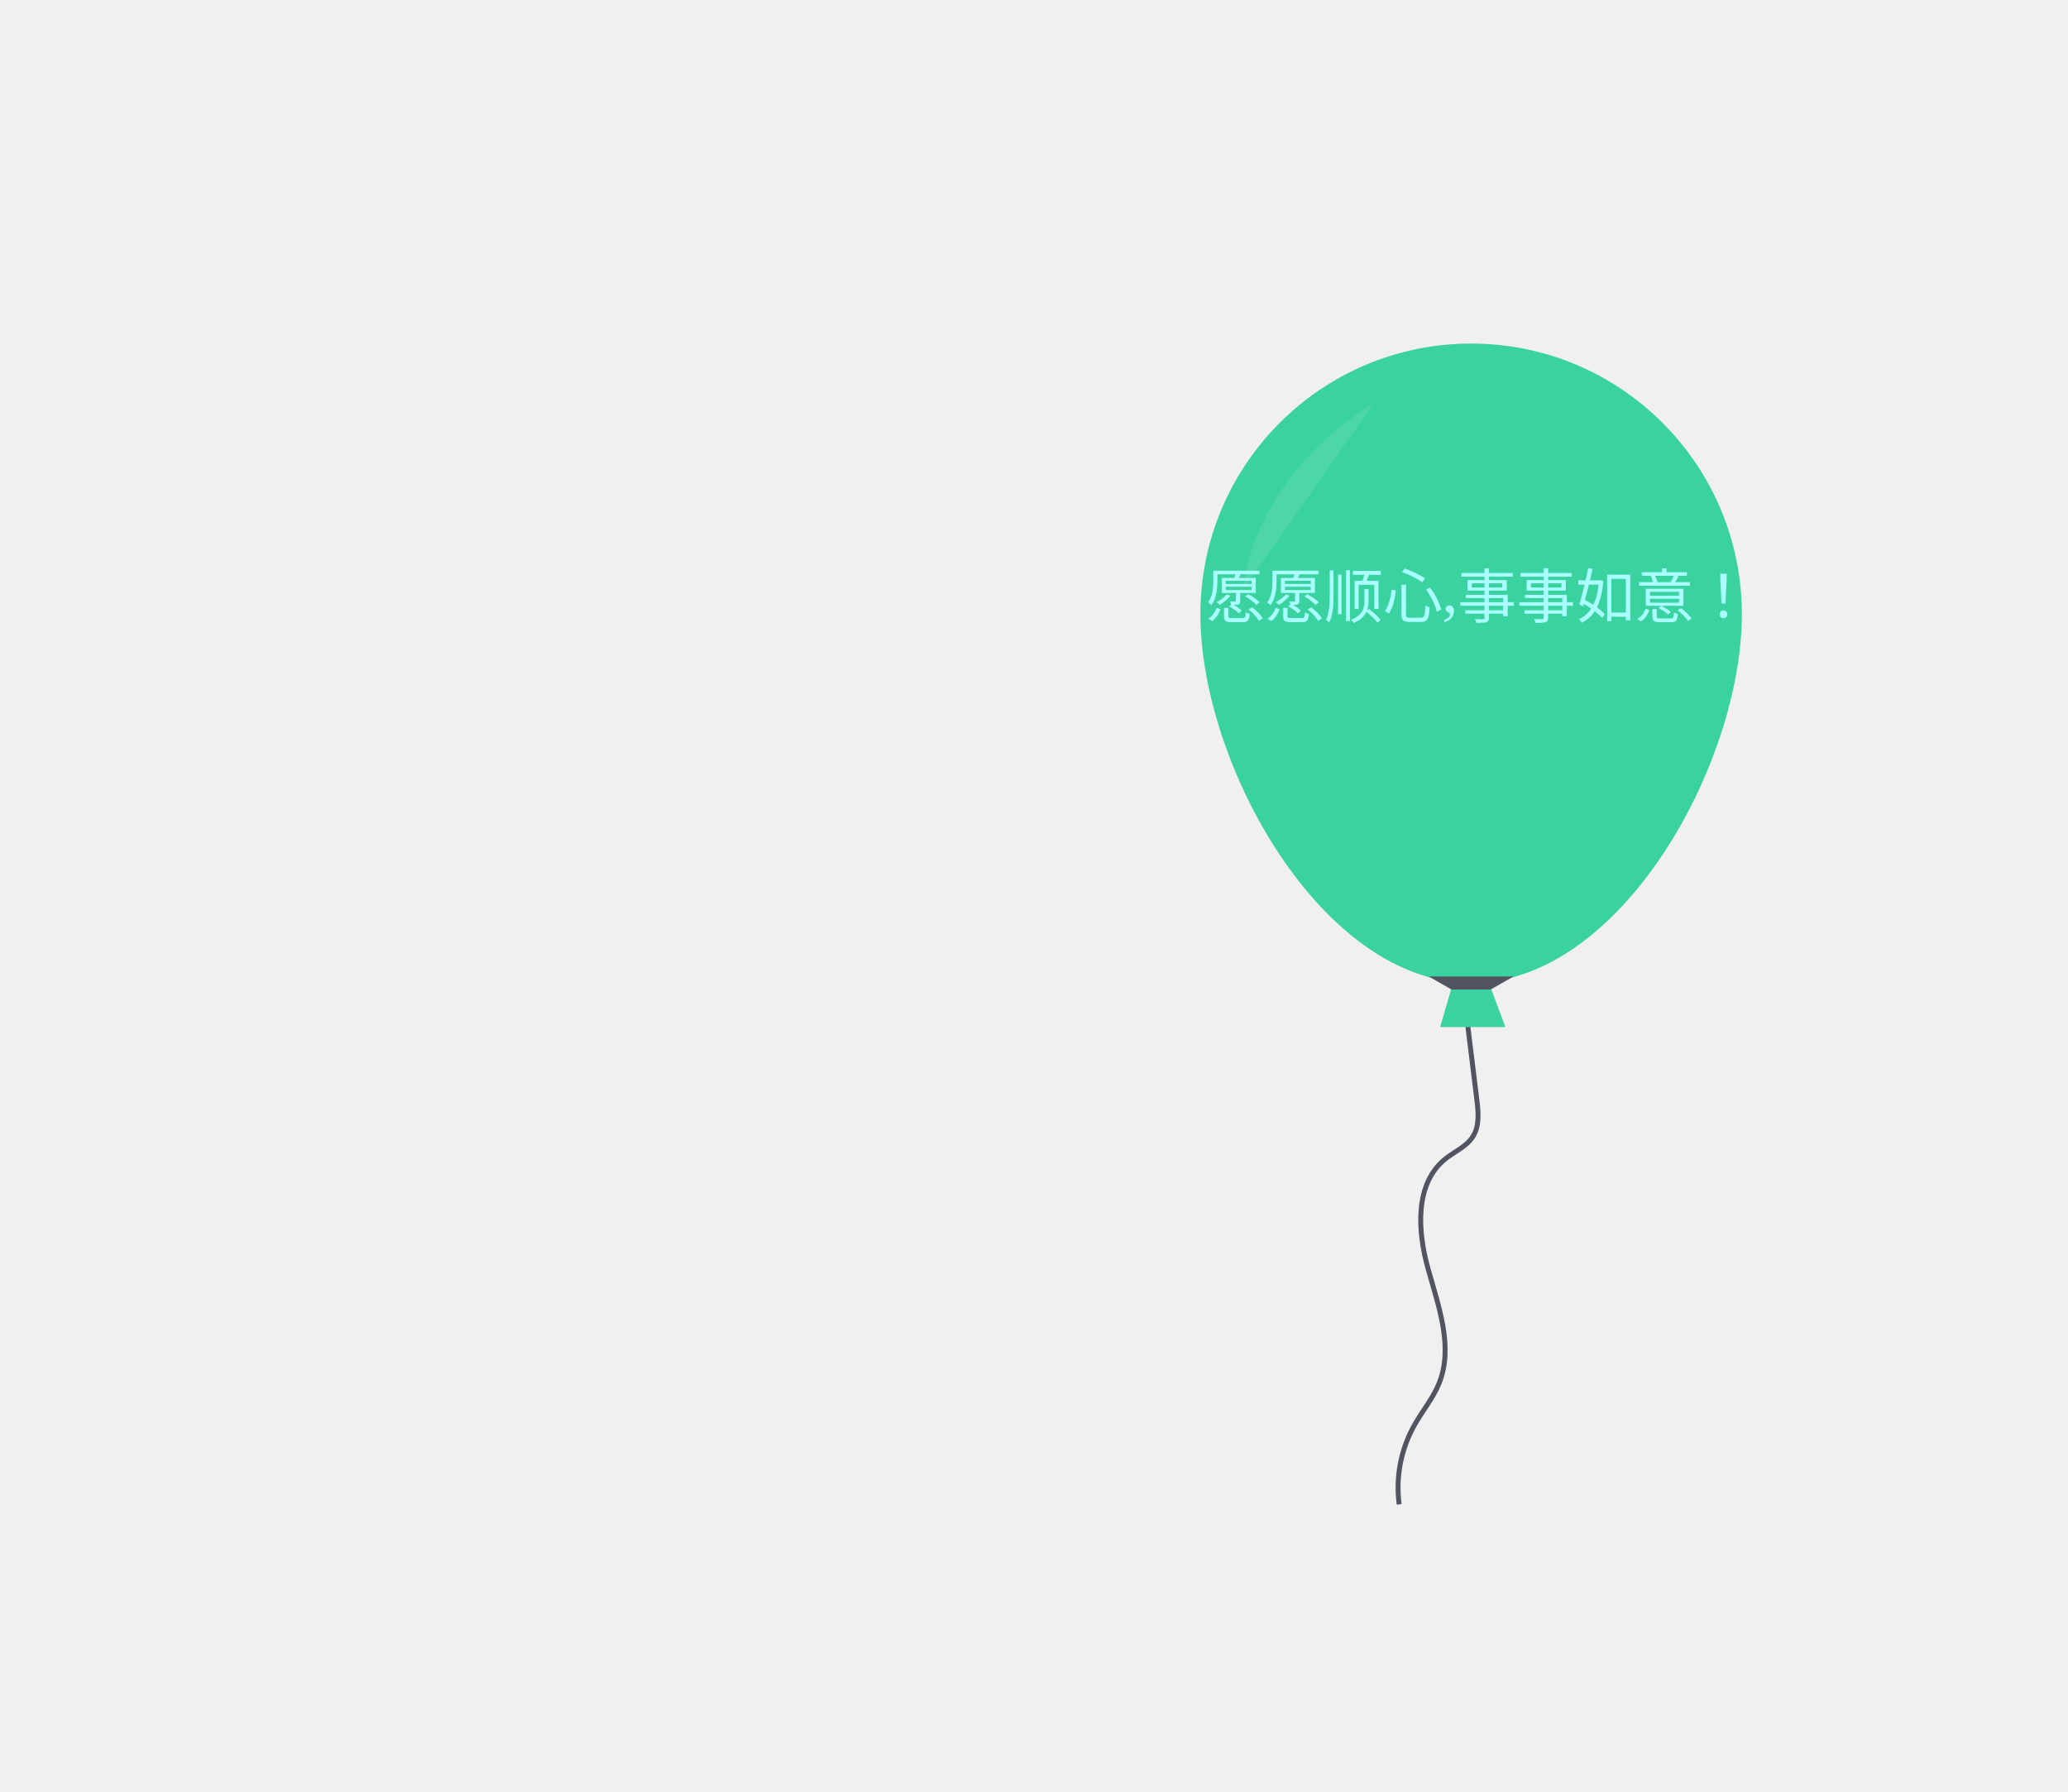
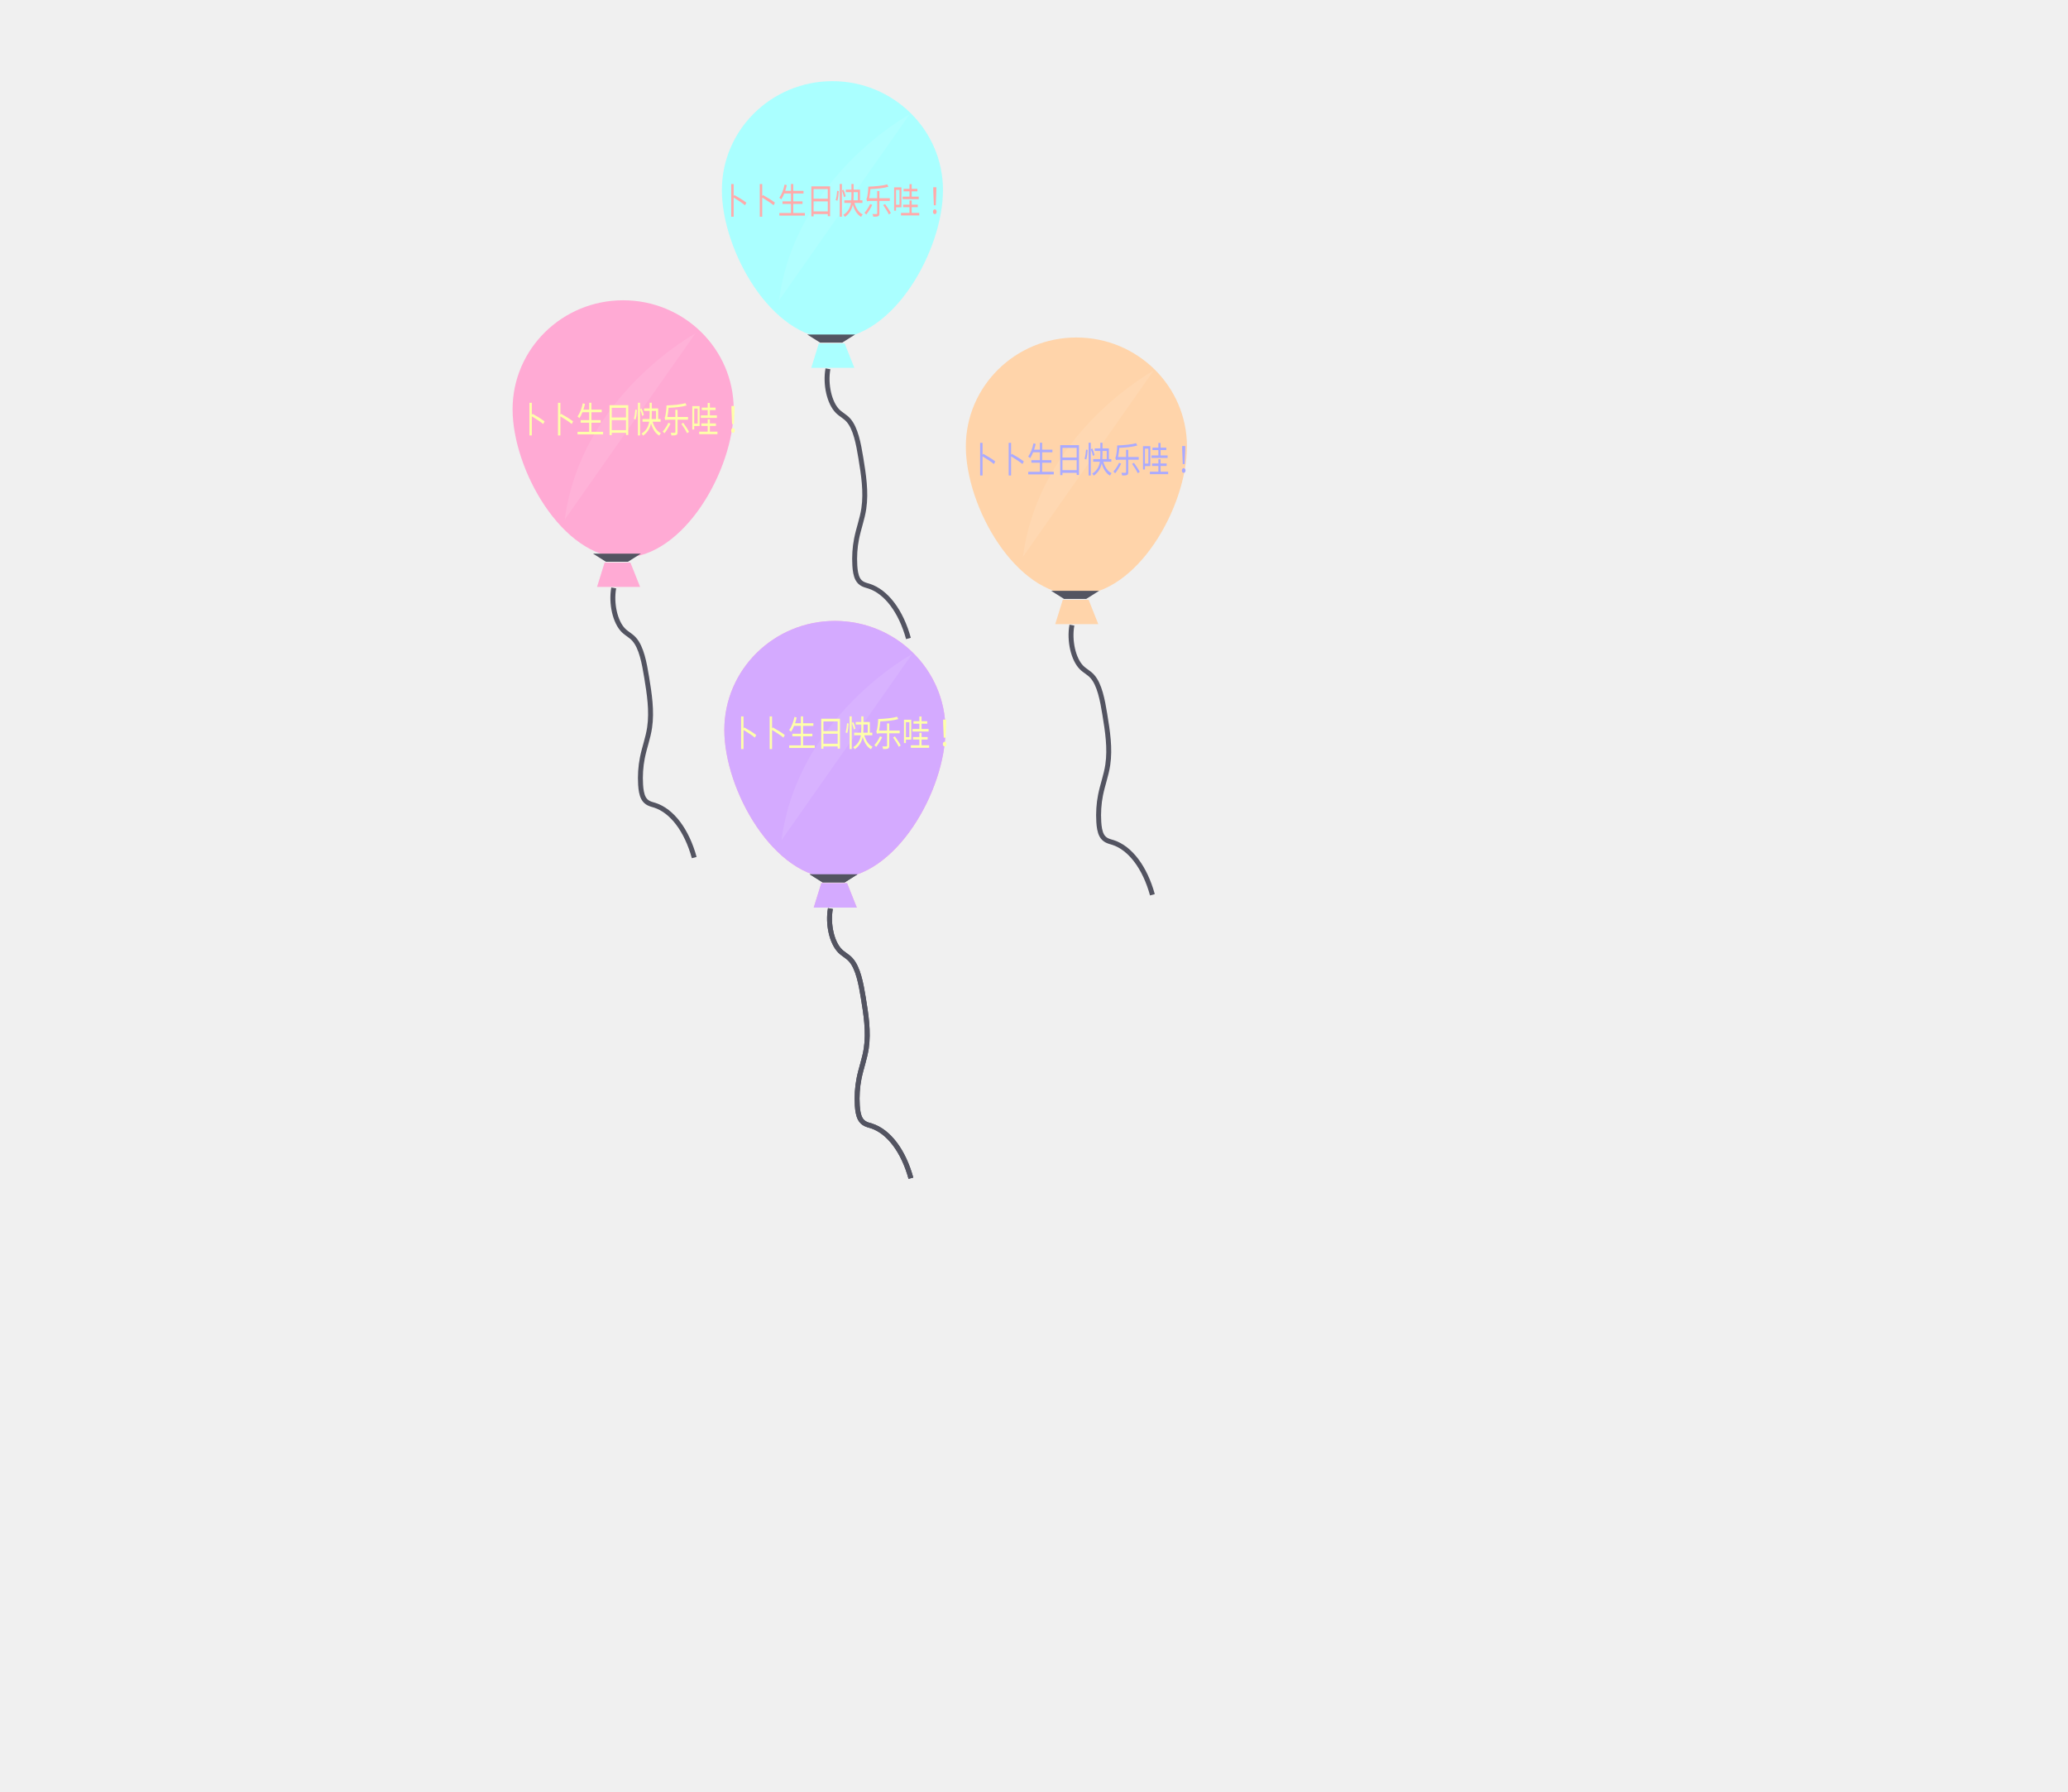
<svg xmlns="http://www.w3.org/2000/svg" width="839.2" height="727.08" data-name="Layer 1">
  <g class="layer">
-     <path d="m775,494.28l4.7,38.31c0.62,5.09 1.15,10.64 -1.58,15c-2.59,4.11 -7.45,6.07 -11.23,9.11c-12.41,10 -11.28,29.11 -7,44.45s10.44,31.82 4.49,46.58c-2.46,6.09 -6.8,11.22 -10,16.94a51.87,51.87 0 0 0 -6.2,32.18" fill="none" id="svg_1" stroke="#535461" stroke-miterlimit="10" stroke-width="2" transform="translate(-180.4 -86.46)" />
-     <polygon fill="#3ad29f" id="svg_2" points="610.89 416.71 584.41 416.71 589.05 400.82 604.93 400.82 610.89 416.71" />
-     <path d="m706.85,249.26c0,60.68 -49.19,149.57 -109.86,149.57s-109.87,-88.89 -109.87,-149.57a109.86,109.86 0 1 1 219.73,0z" fill="#3ad29f" id="svg_3" transform="matrix(1 0 0 1 0 0)" />
-     <polygon fill="#535461" id="svg_4" points="604.93 401.48 589.05 401.48 579.78 396.19 614.2 396.19 604.93 401.48" />
-     <path d="m737.68,250.34s-46.33,25.15 -52.95,75.45" fill="#fff" id="svg_5" opacity="0.1" transform="translate(-180.4 -86.46)" />
-     <text fill="#aaffff" font-family="Serif" font-size="24" id="svg_6" stroke="#000000" stroke-width="0" style="cursor: move;" text-anchor="middle" x="600.4" xml:space="preserve" y="250.73">愿愿顺心,事事如意！</text>
+     <path d="m249.05,238.54c-1.14,6.35 0.58,13.85 3.92,17.2c1.4,1.4 3.02,2.1 4.37,3.62c2.95,3.3 4.12,9.61 5.07,15.41c1.1,6.68 2.2,13.74 1.2,20.45c-0.64,4.28 -2.11,8.07 -2.94,12.26a14.93,25.58 0 0 0 -0.71,10.92c0.12,1.96 0.41,3.97 1.19,5.43c1.13,2.08 2.95,2.4 4.58,2.9a22.24,38.11 0 0 1 15.99,21.22" fill="none" id="svg_1" stroke="#535461" stroke-miterlimit="10" stroke-width="2" />
+     <polygon fill="#ffaad4" id="svg_2" points="259.76,238.14 242.28,238.14 245.343,228.26 255.826,228.26 259.76,238.14 " />
+     <path d="m297.73,166.06c0,24.43 -20.09,60.21 -44.86,60.21s-44.86,-35.79 -44.86,-60.21a44.86,44.22 0 0 1 89.73,0l0,0z" fill="#ffaad4" id="svg_3" transform="matrix(1 0 0 1 0 0)" />
+     <polygon fill="#535461" id="svg_4" points="254.84,227.92 245.88,227.92 240.65,224.63 260.07,224.63 254.84,227.92 " />
+     <path d="m282.15,135.32s-46.33,25.15 -52.95,75.45" fill="#fff" id="svg_5" opacity="0.1" />
+     <path d="m336.98,368.64c-1.14,6.35 0.58,13.85 3.92,17.2c1.4,1.4 3.02,2.1 4.37,3.62c2.95,3.3 4.12,9.61 5.07,15.41c1.1,6.68 2.2,13.74 1.2,20.45c-0.64,4.28 -2.11,8.07 -2.94,12.26a14.93,25.58 0 0 0 -0.71,10.92c0.12,1.96 0.41,3.97 1.19,5.43c1.13,2.08 2.95,2.4 4.58,2.9a22.24,38.11 0 0 1 15.99,21.22" fill="none" id="svg_20" stroke="#535461" stroke-miterlimit="10" stroke-width="2" />
+     <polygon fill="#ffaad4" id="svg_19" points="347.695,368.241 330.215,368.241 333.278,358.361 343.761,358.361 347.695,368.241 " />
+     <path d="m383.66,296.16c0,24.43 -20.09,60.21 -44.86,60.21s-44.86,-35.79 -44.86,-60.21a44.86,44.22 0 0 1 89.73,0l0,0z" fill="#ffaad4" id="svg_18" />
+     <polygon fill="#535461" id="svg_17" points="342.775,358.021 333.815,358.021 328.585,354.731 348.005,354.731 342.775,358.021 " />
+     <path d="m370.09,265.42s-46.33,25.15 -52.95,75.45" fill="#fff" id="svg_16" opacity="0.1" />
+     <path d="m336.98,368.64c-1.14,6.35 0.58,13.85 3.92,17.2c1.4,1.4 3.02,2.1 4.37,3.62c2.95,3.3 4.12,9.61 5.07,15.41c1.1,6.68 2.2,13.74 1.2,20.45c-0.64,4.28 -2.11,8.07 -2.94,12.26a14.93,25.58 0 0 0 -0.71,10.92c0.12,1.96 0.41,3.97 1.19,5.43c1.13,2.08 2.95,2.4 4.58,2.9a22.24,38.11 0 0 1 15.99,21.22" fill="none" id="svg_25" stroke="#535461" stroke-miterlimit="10" stroke-width="2" />
+     <polygon fill="#d4aaff" id="svg_24" points="347.695,368.241 330.215,368.241 333.278,358.361 343.761,358.361 347.695,368.241 " />
+     <path d="m383.66,296.16c0,24.43 -20.09,60.21 -44.86,60.21s-44.86,-35.79 -44.86,-60.21a44.86,44.22 0 0 1 89.73,0l0,0z" fill="#d4aaff" id="svg_23" />
+     <polygon fill="#535461" id="svg_22" points="342.775,358.021 333.815,358.021 328.585,354.731 348.005,354.731 342.775,358.021 " />
+     <path d="m370.09,265.42s-46.33,25.15 -52.95,75.45" fill="#fff" id="svg_21" opacity="0.1" transform="matrix(1 0 0 1 0 0)" />
+     <path d="m335.98,149.64c-1.14,6.35 0.58,13.85 3.92,17.2c1.4,1.4 3.02,2.1 4.37,3.62c2.95,3.3 4.12,9.61 5.07,15.41c1.1,6.68 2.2,13.74 1.2,20.45c-0.64,4.28 -2.11,8.07 -2.94,12.26a14.93,25.58 0 0 0 -0.71,10.92c0.12,1.96 0.41,3.97 1.19,5.43c1.13,2.08 2.95,2.4 4.58,2.9a22.24,38.11 0 0 1 15.99,21.22" fill="none" id="svg_45" stroke="#535461" stroke-miterlimit="10" stroke-width="2" transform="matrix(1 0 0 1 0 0)" />
+     <polygon fill="#aaffff" id="svg_44" points="346.695,149.241 329.215,149.241 332.278,139.361 342.761,139.361 346.695,149.241 " transform="matrix(1 0 0 1 0 0)" />
+     <path d="m382.66,77.16c0,24.43 -20.09,60.21 -44.86,60.21s-44.86,-35.79 -44.86,-60.21a44.86,44.22 0 0 1 89.73,0l0,0z" fill="#aaffff" id="svg_43" />
+     <polygon fill="#535461" id="svg_42" points="341.775,139.021 332.815,139.021 327.585,135.731 347.005,135.731 341.775,139.021 " transform="matrix(1 0 0 1 0 0)" />
+     <path d="m369.09,46.42s-46.33,25.15 -52.95,75.45" fill="#fff" id="svg_41" opacity="0.1" transform="matrix(1 0 0 1 0 0)" />
+     <path d="m434.98,253.64c-1.14,6.35 0.58,13.85 3.92,17.2c1.4,1.4 3.02,2.1 4.37,3.62c2.95,3.3 4.12,9.61 5.07,15.41c1.1,6.68 2.2,13.74 1.2,20.45c-0.64,4.28 -2.11,8.07 -2.94,12.26a14.93,25.58 0 0 0 -0.71,10.92c0.12,1.96 0.41,3.97 1.19,5.43c1.13,2.08 2.95,2.4 4.58,2.9a22.24,38.11 0 0 1 15.99,21.22" fill="none" id="svg_50" stroke="#535461" stroke-miterlimit="10" stroke-width="2" />
+     <polygon fill="#ffd4aa" id="svg_49" points="445.695,253.241 428.215,253.241 431.278,243.361 441.761,243.361 445.695,253.241 " />
+     <path d="m481.66,181.16c0,24.43 -20.09,60.21 -44.86,60.21s-44.86,-35.79 -44.86,-60.21a44.86,44.22 0 0 1 89.73,0l0,0z" fill="#ffd4aa" id="svg_48" transform="matrix(1 0 0 1 0 0)" />
+     <polygon fill="#535461" id="svg_47" points="440.775,243.021 431.815,243.021 426.585,239.731 446.005,239.731 440.775,243.021 " />
+     <path d="m468.09,150.42s-46.33,25.15 -52.95,75.45" fill="#fff" id="svg_46" opacity="0.1" />
+     <text fill="#ffffaa" font-family="Serif" font-size="24" id="svg_51" stroke-width="0" text-anchor="middle" transform="matrix(1 0 0 1 0 0) matrix(0.482722 0 0 0.602521 102.831 71.5431)" x="319.17" xml:space="preserve" y="172.62">卜卜生日快乐哇！</text>
+     <text fill="#ffffaa" font-family="Serif" font-size="24" id="svg_52" stroke-width="0" text-anchor="middle" transform="matrix(1 0 0 1 0 0) matrix(0.482722 0 0 0.602521 102.831 71.5431)" x="497.12" xml:space="preserve" y="383.8">卜卜生日快乐哇！</text>
+     <text fill="#ffaaaa" font-family="Serif" font-size="24" id="svg_53" stroke-width="0" style="cursor: move;" text-anchor="middle" transform="matrix(0.482722 0 0 0.602521 102.831 71.5431)" x="488.83" xml:space="preserve" y="25.31">卜卜生日快乐哇！</text>
+     <text fill="#aaaaff" font-family="Serif" font-size="24" id="svg_54" stroke-width="0" style="cursor: move;" text-anchor="middle" transform="matrix(0.482722 0 0 0.602521 102.831 71.5431)" x="698.06" xml:space="preserve" y="199.57">卜卜生日快乐哇！</text>
  </g>
</svg>
